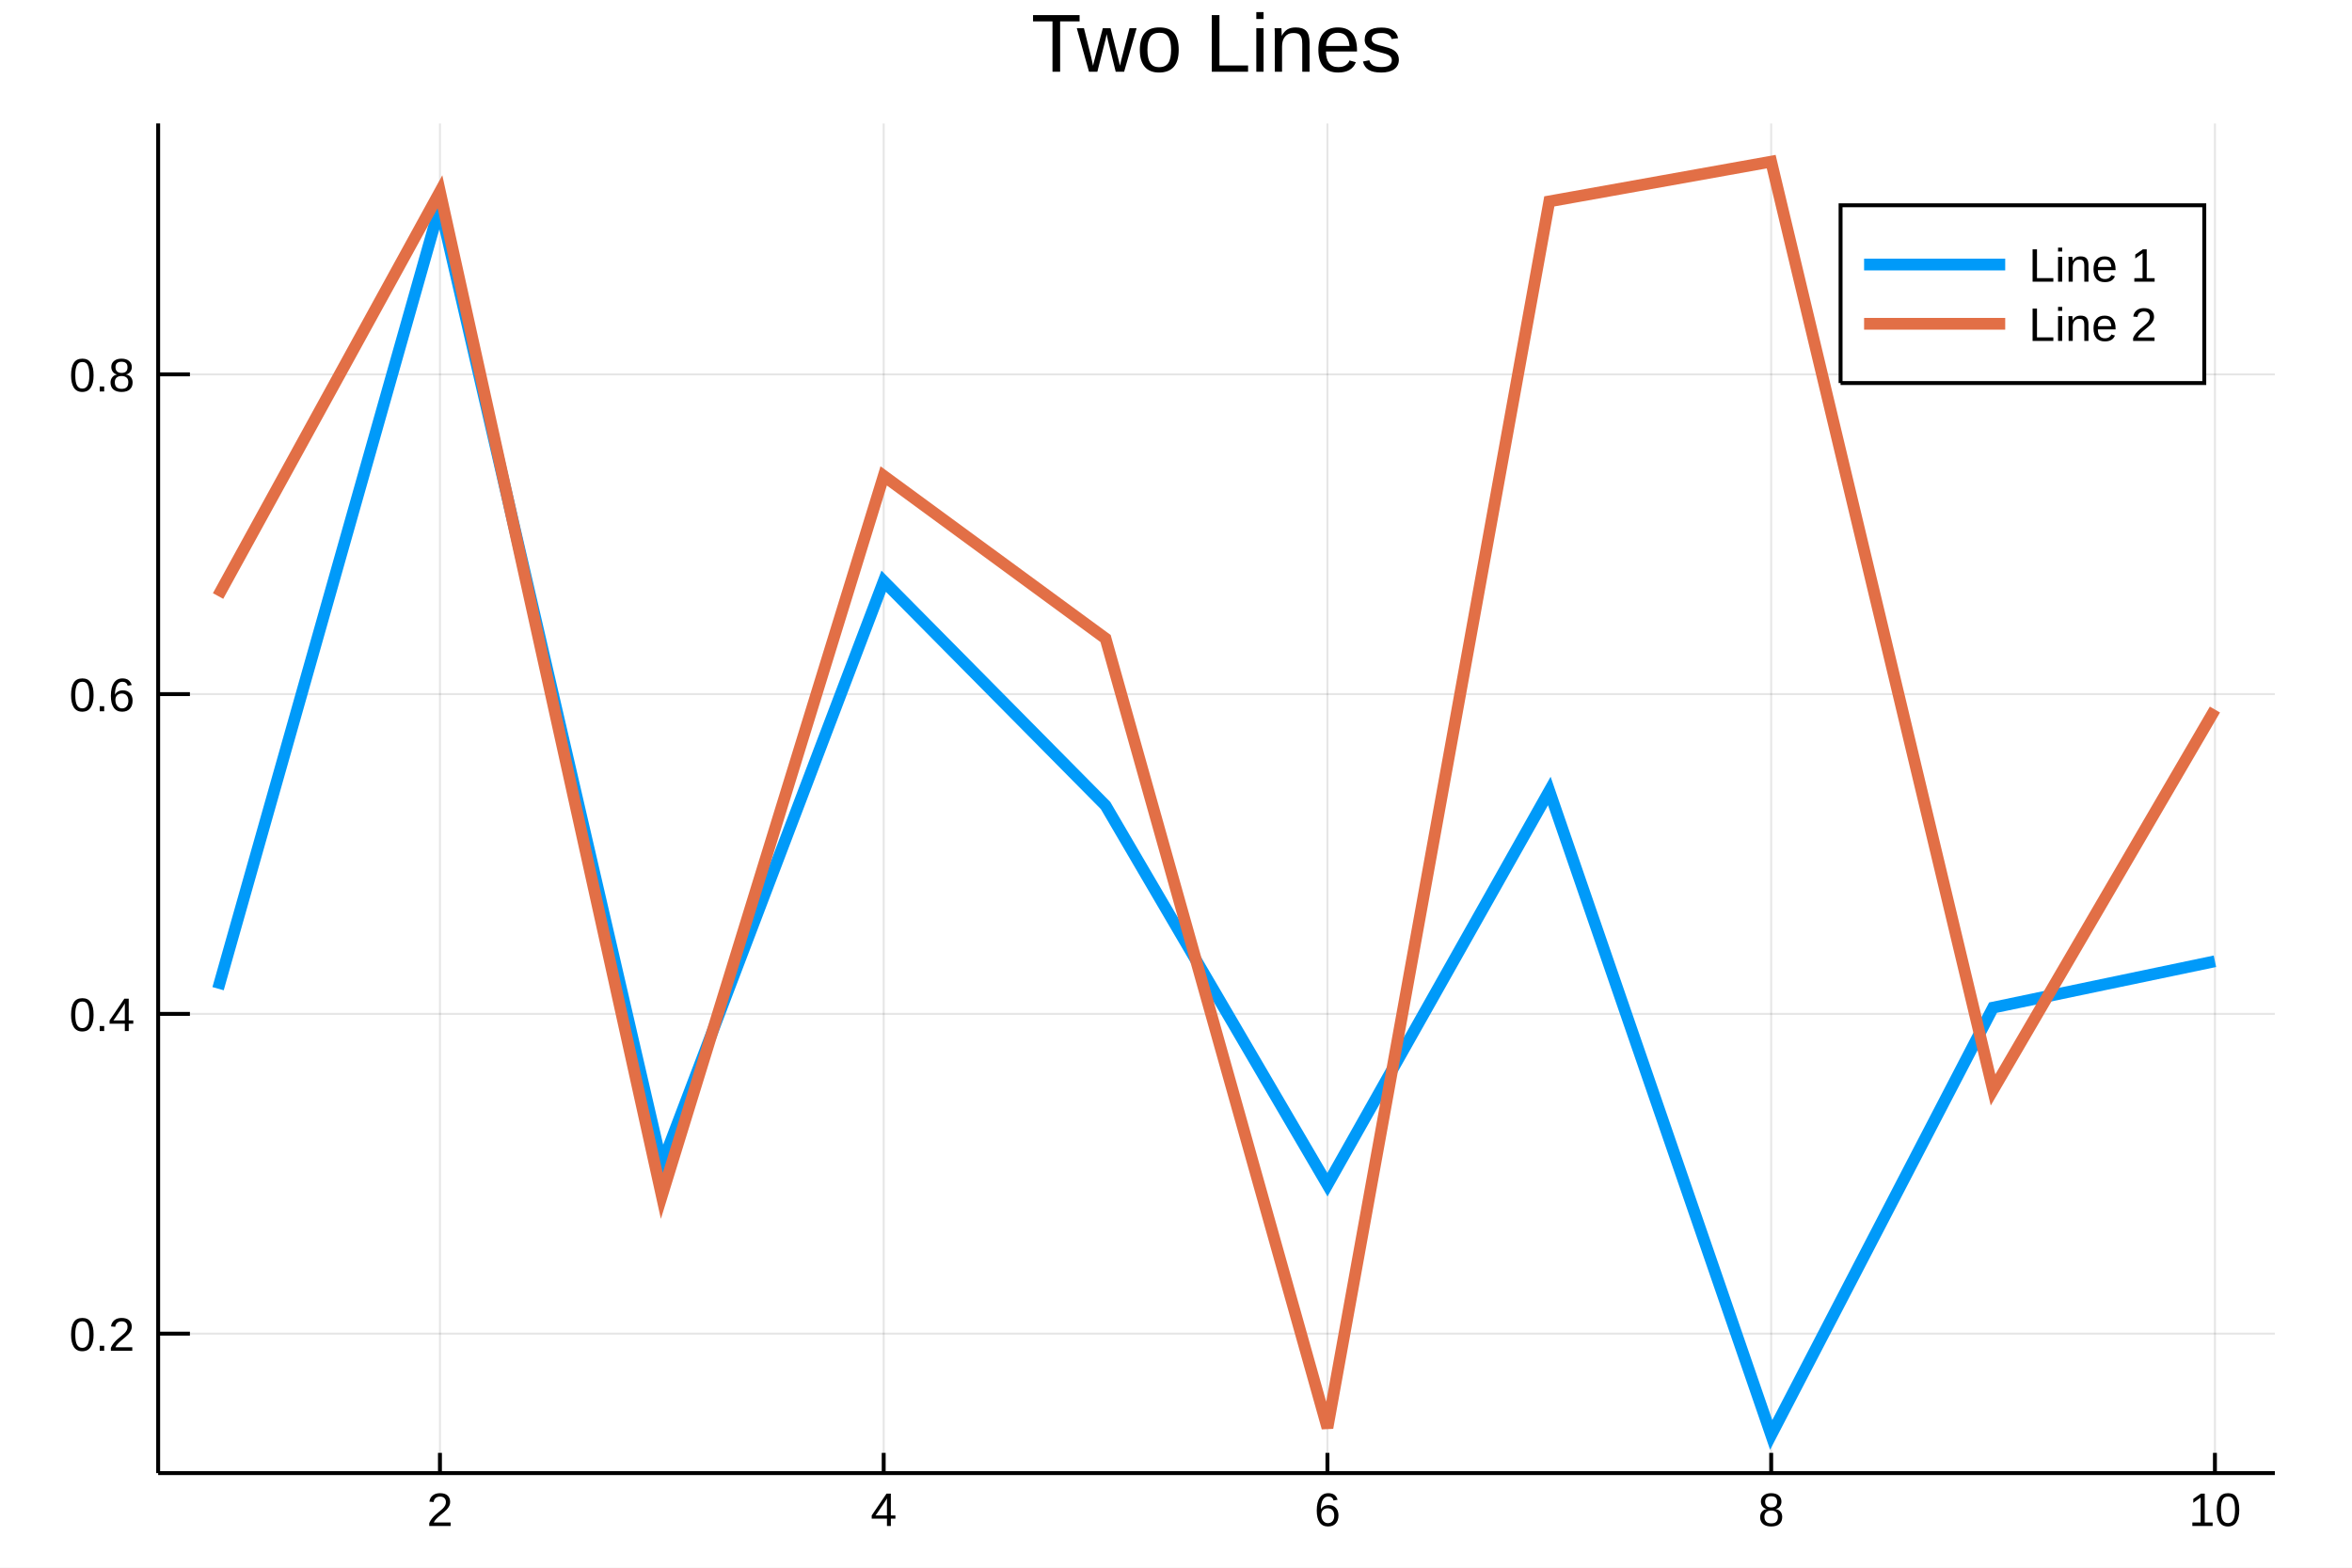
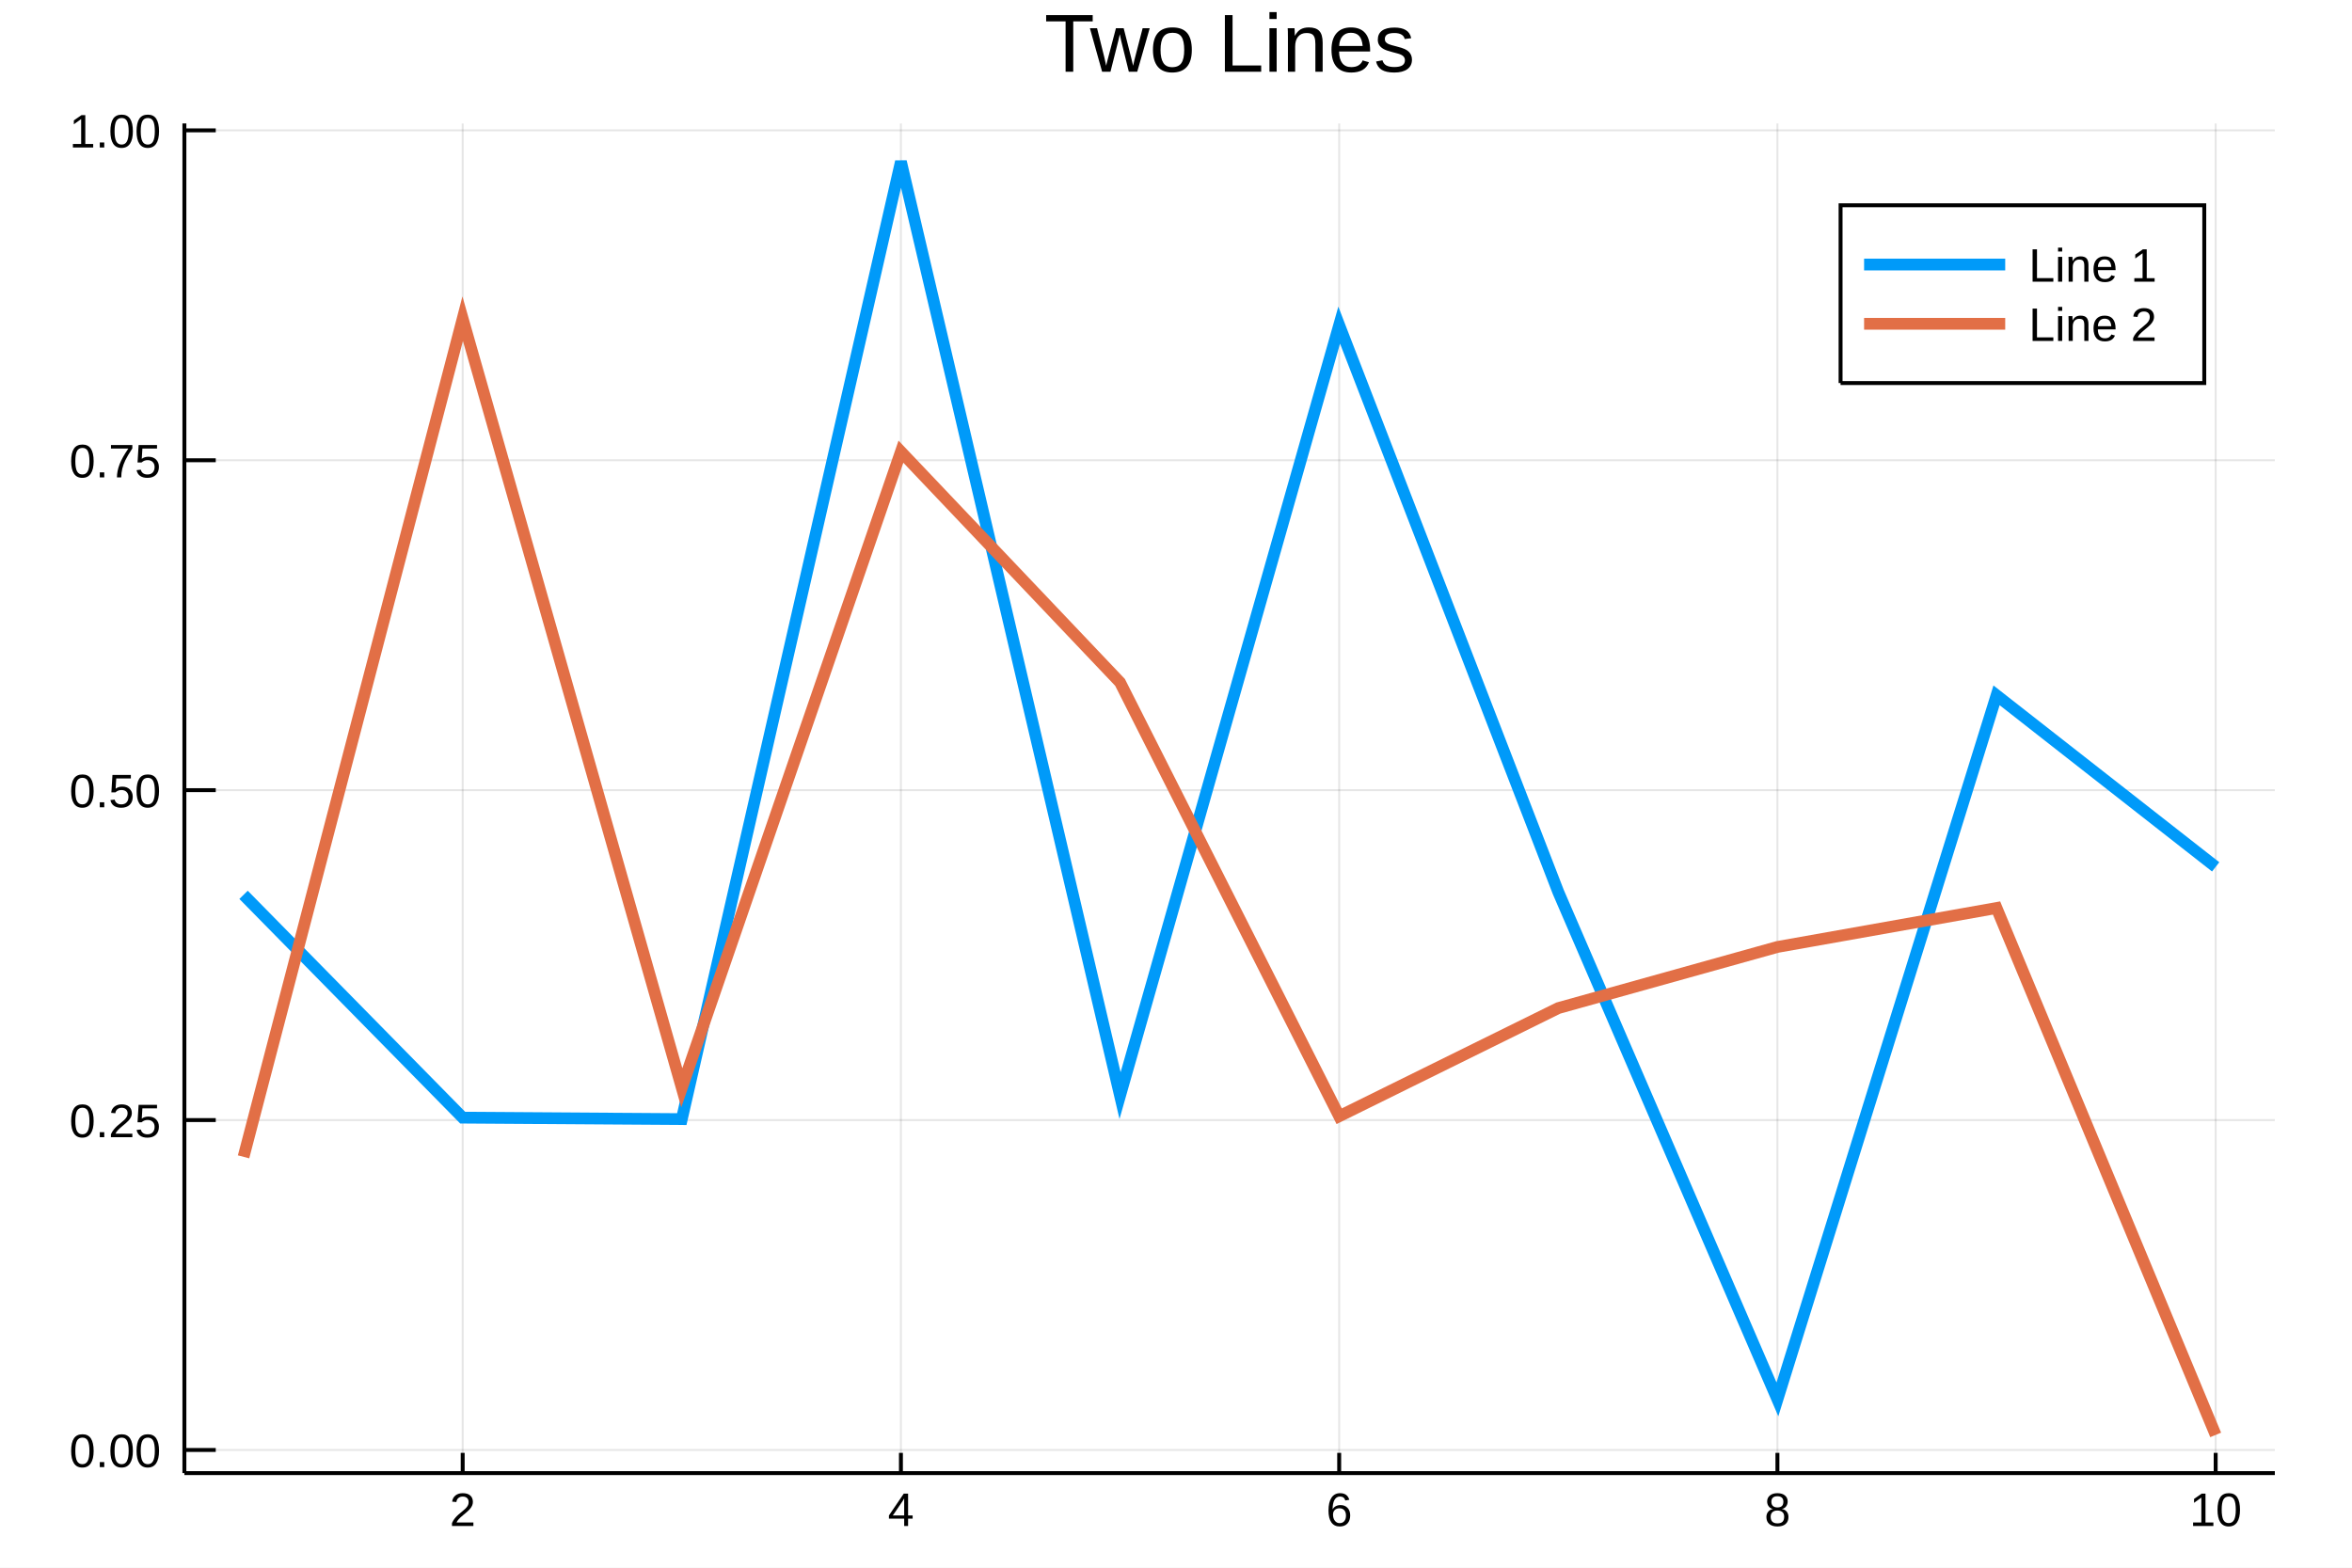
<svg xmlns="http://www.w3.org/2000/svg" width="600" height="400" viewBox="0 0 2400 1600">
  <defs>
-     <clipPath id="clip9500">
+     <clipPath id="clip3700">
      <rect x="0" y="0" width="2000" height="2000" />
    </clipPath>
  </defs>
  <defs>
-     <clipPath id="clip9501">
+     <clipPath id="clip3701">
      <rect x="0" y="0" width="2400" height="1600" />
    </clipPath>
  </defs>
-   <polygon clip-path="url(#clip9501)" points=" 0,1600 2400,1600 2400,0 0,0    " fill="#ffffff" fill-rule="evenodd" fill-opacity="1" />
+   <polygon clip-path="url(#clip3701)" points=" 0,1600 2400,1600 2400,0 0,0    " fill="#ffffff" fill-rule="evenodd" fill-opacity="1" />
  <defs>
-     <clipPath id="clip9502">
+     <clipPath id="clip3702">
      <rect x="480" y="0" width="1681" height="1600" />
    </clipPath>
  </defs>
-   <polygon clip-path="url(#clip9501)" points=" 161.394,1503.47 2321.26,1503.47 2321.26,125.984 161.394,125.984    " fill="#ffffff" fill-rule="evenodd" fill-opacity="1" />
+   <polygon clip-path="url(#clip3701)" points=" 188.156,1503.47 2321.26,1503.47 2321.26,125.984 188.156,125.984    " fill="#ffffff" fill-rule="evenodd" fill-opacity="1" />
  <defs>
-     <clipPath id="clip9503">
-       <rect x="161" y="125" width="2161" height="1378" />
+     <clipPath id="clip3703">
+       <rect x="188" y="125" width="2134" height="1378" />
    </clipPath>
  </defs>
-   <polyline clip-path="url(#clip9503)" style="stroke:#000000; stroke-width:2; stroke-opacity:0.1; fill:none" points="   448.923,1503.47 448.923,125.984    " />
-   <polyline clip-path="url(#clip9503)" style="stroke:#000000; stroke-width:2; stroke-opacity:0.1; fill:none" points="   901.725,1503.47 901.725,125.984    " />
-   <polyline clip-path="url(#clip9503)" style="stroke:#000000; stroke-width:2; stroke-opacity:0.1; fill:none" points="   1354.53,1503.47 1354.53,125.984    " />
-   <polyline clip-path="url(#clip9503)" style="stroke:#000000; stroke-width:2; stroke-opacity:0.1; fill:none" points="   1807.33,1503.47 1807.33,125.984    " />
-   <polyline clip-path="url(#clip9503)" style="stroke:#000000; stroke-width:2; stroke-opacity:0.1; fill:none" points="   2260.13,1503.47 2260.13,125.984    " />
-   <polyline clip-path="url(#clip9503)" style="stroke:#000000; stroke-width:2; stroke-opacity:0.1; fill:none" points="   161.394,1361.13 2321.26,1361.13    " />
-   <polyline clip-path="url(#clip9503)" style="stroke:#000000; stroke-width:2; stroke-opacity:0.1; fill:none" points="   161.394,1034.78 2321.26,1034.78    " />
-   <polyline clip-path="url(#clip9503)" style="stroke:#000000; stroke-width:2; stroke-opacity:0.1; fill:none" points="   161.394,708.424 2321.26,708.424    " />
-   <polyline clip-path="url(#clip9503)" style="stroke:#000000; stroke-width:2; stroke-opacity:0.1; fill:none" points="   161.394,382.069 2321.26,382.069    " />
-   <polyline clip-path="url(#clip9501)" style="stroke:#000000; stroke-width:4; stroke-opacity:1; fill:none" points="   161.394,1503.47 2321.26,1503.47    " />
-   <polyline clip-path="url(#clip9501)" style="stroke:#000000; stroke-width:4; stroke-opacity:1; fill:none" points="   161.394,1503.47 161.394,125.984    " />
-   <polyline clip-path="url(#clip9501)" style="stroke:#000000; stroke-width:4; stroke-opacity:1; fill:none" points="   448.923,1503.47 448.923,1482.81    " />
-   <polyline clip-path="url(#clip9501)" style="stroke:#000000; stroke-width:4; stroke-opacity:1; fill:none" points="   901.725,1503.47 901.725,1482.81    " />
-   <polyline clip-path="url(#clip9501)" style="stroke:#000000; stroke-width:4; stroke-opacity:1; fill:none" points="   1354.53,1503.47 1354.53,1482.81    " />
-   <polyline clip-path="url(#clip9501)" style="stroke:#000000; stroke-width:4; stroke-opacity:1; fill:none" points="   1807.33,1503.47 1807.33,1482.81    " />
-   <polyline clip-path="url(#clip9501)" style="stroke:#000000; stroke-width:4; stroke-opacity:1; fill:none" points="   2260.13,1503.47 2260.13,1482.81    " />
-   <polyline clip-path="url(#clip9501)" style="stroke:#000000; stroke-width:4; stroke-opacity:1; fill:none" points="   161.394,1361.13 193.792,1361.13    " />
-   <polyline clip-path="url(#clip9501)" style="stroke:#000000; stroke-width:4; stroke-opacity:1; fill:none" points="   161.394,1034.78 193.792,1034.78    " />
-   <polyline clip-path="url(#clip9501)" style="stroke:#000000; stroke-width:4; stroke-opacity:1; fill:none" points="   161.394,708.424 193.792,708.424    " />
-   <polyline clip-path="url(#clip9501)" style="stroke:#000000; stroke-width:4; stroke-opacity:1; fill:none" points="   161.394,382.069 193.792,382.069    " />
-   <g clip-path="url(#clip9501)">
-     <text style="fill:#000000; fill-opacity:1; font-family:Arial,Helvetica Neue,Helvetica,sans-serif; font-size:48px; text-anchor:middle;" transform="rotate(0, 448.923, 1557.47)" x="448.923" y="1557.47">2</text>
+   <polyline clip-path="url(#clip3703)" style="stroke:#000000; stroke-width:2; stroke-opacity:0.1; fill:none" points="   472.123,1503.47 472.123,125.984    " />
+   <polyline clip-path="url(#clip3703)" style="stroke:#000000; stroke-width:2; stroke-opacity:0.1; fill:none" points="   919.314,1503.47 919.314,125.984    " />
+   <polyline clip-path="url(#clip3703)" style="stroke:#000000; stroke-width:2; stroke-opacity:0.1; fill:none" points="   1366.51,1503.47 1366.51,125.984    " />
+   <polyline clip-path="url(#clip3703)" style="stroke:#000000; stroke-width:2; stroke-opacity:0.1; fill:none" points="   1813.7,1503.47 1813.7,125.984    " />
+   <polyline clip-path="url(#clip3703)" style="stroke:#000000; stroke-width:2; stroke-opacity:0.1; fill:none" points="   2260.89,1503.47 2260.89,125.984    " />
+   <polyline clip-path="url(#clip3703)" style="stroke:#000000; stroke-width:2; stroke-opacity:0.1; fill:none" points="   188.156,1479.86 2321.26,1479.86    " />
+   <polyline clip-path="url(#clip3703)" style="stroke:#000000; stroke-width:2; stroke-opacity:0.1; fill:none" points="   188.156,1143.16 2321.26,1143.16    " />
+   <polyline clip-path="url(#clip3703)" style="stroke:#000000; stroke-width:2; stroke-opacity:0.1; fill:none" points="   188.156,806.449 2321.26,806.449    " />
+   <polyline clip-path="url(#clip3703)" style="stroke:#000000; stroke-width:2; stroke-opacity:0.1; fill:none" points="   188.156,469.742 2321.26,469.742    " />
+   <polyline clip-path="url(#clip3703)" style="stroke:#000000; stroke-width:2; stroke-opacity:0.1; fill:none" points="   188.156,133.035 2321.26,133.035    " />
+   <polyline clip-path="url(#clip3701)" style="stroke:#000000; stroke-width:4; stroke-opacity:1; fill:none" points="   188.156,1503.47 2321.26,1503.47    " />
+   <polyline clip-path="url(#clip3701)" style="stroke:#000000; stroke-width:4; stroke-opacity:1; fill:none" points="   188.156,1503.47 188.156,125.984    " />
+   <polyline clip-path="url(#clip3701)" style="stroke:#000000; stroke-width:4; stroke-opacity:1; fill:none" points="   472.123,1503.47 472.123,1482.81    " />
+   <polyline clip-path="url(#clip3701)" style="stroke:#000000; stroke-width:4; stroke-opacity:1; fill:none" points="   919.314,1503.47 919.314,1482.81    " />
+   <polyline clip-path="url(#clip3701)" style="stroke:#000000; stroke-width:4; stroke-opacity:1; fill:none" points="   1366.51,1503.47 1366.51,1482.81    " />
+   <polyline clip-path="url(#clip3701)" style="stroke:#000000; stroke-width:4; stroke-opacity:1; fill:none" points="   1813.7,1503.47 1813.7,1482.81    " />
+   <polyline clip-path="url(#clip3701)" style="stroke:#000000; stroke-width:4; stroke-opacity:1; fill:none" points="   2260.89,1503.47 2260.89,1482.81    " />
+   <polyline clip-path="url(#clip3701)" style="stroke:#000000; stroke-width:4; stroke-opacity:1; fill:none" points="   188.156,1479.86 220.153,1479.86    " />
+   <polyline clip-path="url(#clip3701)" style="stroke:#000000; stroke-width:4; stroke-opacity:1; fill:none" points="   188.156,1143.16 220.153,1143.16    " />
+   <polyline clip-path="url(#clip3701)" style="stroke:#000000; stroke-width:4; stroke-opacity:1; fill:none" points="   188.156,806.449 220.153,806.449    " />
+   <polyline clip-path="url(#clip3701)" style="stroke:#000000; stroke-width:4; stroke-opacity:1; fill:none" points="   188.156,469.742 220.153,469.742    " />
+   <polyline clip-path="url(#clip3701)" style="stroke:#000000; stroke-width:4; stroke-opacity:1; fill:none" points="   188.156,133.035 220.153,133.035    " />
+   <g clip-path="url(#clip3701)">
+     <text style="fill:#000000; fill-opacity:1; font-family:Arial,Helvetica Neue,Helvetica,sans-serif; font-size:48px; text-anchor:middle;" transform="rotate(0, 472.123, 1557.47)" x="472.123" y="1557.47">2</text>
  </g>
-   <g clip-path="url(#clip9501)">
-     <text style="fill:#000000; fill-opacity:1; font-family:Arial,Helvetica Neue,Helvetica,sans-serif; font-size:48px; text-anchor:middle;" transform="rotate(0, 901.725, 1557.47)" x="901.725" y="1557.47">4</text>
+   <g clip-path="url(#clip3701)">
+     <text style="fill:#000000; fill-opacity:1; font-family:Arial,Helvetica Neue,Helvetica,sans-serif; font-size:48px; text-anchor:middle;" transform="rotate(0, 919.314, 1557.47)" x="919.314" y="1557.47">4</text>
  </g>
-   <g clip-path="url(#clip9501)">
-     <text style="fill:#000000; fill-opacity:1; font-family:Arial,Helvetica Neue,Helvetica,sans-serif; font-size:48px; text-anchor:middle;" transform="rotate(0, 1354.53, 1557.47)" x="1354.53" y="1557.47">6</text>
+   <g clip-path="url(#clip3701)">
+     <text style="fill:#000000; fill-opacity:1; font-family:Arial,Helvetica Neue,Helvetica,sans-serif; font-size:48px; text-anchor:middle;" transform="rotate(0, 1366.51, 1557.47)" x="1366.51" y="1557.47">6</text>
  </g>
-   <g clip-path="url(#clip9501)">
-     <text style="fill:#000000; fill-opacity:1; font-family:Arial,Helvetica Neue,Helvetica,sans-serif; font-size:48px; text-anchor:middle;" transform="rotate(0, 1807.33, 1557.47)" x="1807.33" y="1557.47">8</text>
+   <g clip-path="url(#clip3701)">
+     <text style="fill:#000000; fill-opacity:1; font-family:Arial,Helvetica Neue,Helvetica,sans-serif; font-size:48px; text-anchor:middle;" transform="rotate(0, 1813.7, 1557.47)" x="1813.7" y="1557.47">8</text>
  </g>
-   <g clip-path="url(#clip9501)">
-     <text style="fill:#000000; fill-opacity:1; font-family:Arial,Helvetica Neue,Helvetica,sans-serif; font-size:48px; text-anchor:middle;" transform="rotate(0, 2260.13, 1557.47)" x="2260.13" y="1557.47">10</text>
+   <g clip-path="url(#clip3701)">
+     <text style="fill:#000000; fill-opacity:1; font-family:Arial,Helvetica Neue,Helvetica,sans-serif; font-size:48px; text-anchor:middle;" transform="rotate(0, 2260.89, 1557.47)" x="2260.89" y="1557.47">10</text>
  </g>
-   <g clip-path="url(#clip9501)">
-     <text style="fill:#000000; fill-opacity:1; font-family:Arial,Helvetica Neue,Helvetica,sans-serif; font-size:48px; text-anchor:end;" transform="rotate(0, 137.394, 1378.63)" x="137.394" y="1378.63">0.2</text>
+   <g clip-path="url(#clip3701)">
+     <text style="fill:#000000; fill-opacity:1; font-family:Arial,Helvetica Neue,Helvetica,sans-serif; font-size:48px; text-anchor:end;" transform="rotate(0, 164.156, 1497.36)" x="164.156" y="1497.36">0.00</text>
  </g>
-   <g clip-path="url(#clip9501)">
-     <text style="fill:#000000; fill-opacity:1; font-family:Arial,Helvetica Neue,Helvetica,sans-serif; font-size:48px; text-anchor:end;" transform="rotate(0, 137.394, 1052.28)" x="137.394" y="1052.28">0.4</text>
+   <g clip-path="url(#clip3701)">
+     <text style="fill:#000000; fill-opacity:1; font-family:Arial,Helvetica Neue,Helvetica,sans-serif; font-size:48px; text-anchor:end;" transform="rotate(0, 164.156, 1160.66)" x="164.156" y="1160.66">0.25</text>
  </g>
-   <g clip-path="url(#clip9501)">
-     <text style="fill:#000000; fill-opacity:1; font-family:Arial,Helvetica Neue,Helvetica,sans-serif; font-size:48px; text-anchor:end;" transform="rotate(0, 137.394, 725.924)" x="137.394" y="725.924">0.6</text>
+   <g clip-path="url(#clip3701)">
+     <text style="fill:#000000; fill-opacity:1; font-family:Arial,Helvetica Neue,Helvetica,sans-serif; font-size:48px; text-anchor:end;" transform="rotate(0, 164.156, 823.949)" x="164.156" y="823.949">0.50</text>
  </g>
-   <g clip-path="url(#clip9501)">
-     <text style="fill:#000000; fill-opacity:1; font-family:Arial,Helvetica Neue,Helvetica,sans-serif; font-size:48px; text-anchor:end;" transform="rotate(0, 137.394, 399.569)" x="137.394" y="399.569">0.8</text>
+   <g clip-path="url(#clip3701)">
+     <text style="fill:#000000; fill-opacity:1; font-family:Arial,Helvetica Neue,Helvetica,sans-serif; font-size:48px; text-anchor:end;" transform="rotate(0, 164.156, 487.242)" x="164.156" y="487.242">0.75</text>
  </g>
-   <g clip-path="url(#clip9501)">
-     <text style="fill:#000000; fill-opacity:1; font-family:Arial,Helvetica Neue,Helvetica,sans-serif; font-size:84px; text-anchor:middle;" transform="rotate(0, 1241.33, 73.2)" x="1241.33" y="73.2">Two Lines</text>
+   <g clip-path="url(#clip3701)">
+     <text style="fill:#000000; fill-opacity:1; font-family:Arial,Helvetica Neue,Helvetica,sans-serif; font-size:48px; text-anchor:end;" transform="rotate(0, 164.156, 150.535)" x="164.156" y="150.535">1.00</text>
  </g>
-   <polyline clip-path="url(#clip9503)" style="stroke:#009af9; stroke-width:12; stroke-opacity:1; fill:none" points="   222.522,1009.06 448.923,209.976 675.324,1188.83 901.725,593.201 1128.13,822.126 1354.53,1209.11 1580.93,807.303 1807.33,1464.49 2033.73,1028.38 2260.13,981.083       " />
-   <polyline clip-path="url(#clip9503)" style="stroke:#e26f46; stroke-width:12; stroke-opacity:1; fill:none" points="   222.522,608.304 448.923,195.753 675.324,1220.54 901.725,485.69 1128.13,651.671 1354.53,1457.24 1580.93,205.54 1807.33,164.97 2033.73,1112.38 2260.13,724.182       " />
-   <polygon clip-path="url(#clip9501)" points=" 1878.14,390.944 2249.26,390.944 2249.26,209.504 1878.14,209.504    " fill="#ffffff" fill-rule="evenodd" fill-opacity="1" />
-   <polyline clip-path="url(#clip9501)" style="stroke:#000000; stroke-width:4; stroke-opacity:1; fill:none" points="   1878.14,390.944 2249.26,390.944 2249.26,209.504 1878.14,209.504 1878.14,390.944    " />
-   <polyline clip-path="url(#clip9501)" style="stroke:#009af9; stroke-width:12; stroke-opacity:1; fill:none" points="   1902.14,269.984 2046.14,269.984    " />
-   <g clip-path="url(#clip9501)">
+   <g clip-path="url(#clip3701)">
+     <text style="fill:#000000; fill-opacity:1; font-family:Arial,Helvetica Neue,Helvetica,sans-serif; font-size:84px; text-anchor:middle;" transform="rotate(0, 1254.71, 73.2)" x="1254.71" y="73.2">Two Lines</text>
+   </g>
+   <polyline clip-path="url(#clip3703)" style="stroke:#009af9; stroke-width:12; stroke-opacity:1; fill:none" points="   248.527,913.271 472.123,1140.69 695.719,1142.18 919.314,164.97 1142.91,1118.2 1366.51,331.826 1590.1,910.43 1813.7,1428.23 2037.29,709.655 2260.89,884.729       " />
+   <polyline clip-path="url(#clip3703)" style="stroke:#e26f46; stroke-width:12; stroke-opacity:1; fill:none" points="   248.527,1180.69 472.123,325.271 695.719,1110.23 919.314,460.971 1142.91,696.462 1366.51,1139.24 1590.1,1028.87 1813.7,966.466 2037.29,926.721 2260.89,1464.49       " />
+   <polygon clip-path="url(#clip3701)" points=" 1878.14,390.944 2249.26,390.944 2249.26,209.504 1878.14,209.504    " fill="#ffffff" fill-rule="evenodd" fill-opacity="1" />
+   <polyline clip-path="url(#clip3701)" style="stroke:#000000; stroke-width:4; stroke-opacity:1; fill:none" points="   1878.14,390.944 2249.26,390.944 2249.26,209.504 1878.14,209.504 1878.14,390.944    " />
+   <polyline clip-path="url(#clip3701)" style="stroke:#009af9; stroke-width:12; stroke-opacity:1; fill:none" points="   1902.14,269.984 2046.14,269.984    " />
+   <g clip-path="url(#clip3701)">
    <text style="fill:#000000; fill-opacity:1; font-family:Arial,Helvetica Neue,Helvetica,sans-serif; font-size:48px; text-anchor:start;" transform="rotate(0, 2070.14, 287.484)" x="2070.14" y="287.484">Line 1</text>
  </g>
-   <polyline clip-path="url(#clip9501)" style="stroke:#e26f46; stroke-width:12; stroke-opacity:1; fill:none" points="   1902.14,330.464 2046.14,330.464    " />
-   <g clip-path="url(#clip9501)">
+   <polyline clip-path="url(#clip3701)" style="stroke:#e26f46; stroke-width:12; stroke-opacity:1; fill:none" points="   1902.14,330.464 2046.14,330.464    " />
+   <g clip-path="url(#clip3701)">
    <text style="fill:#000000; fill-opacity:1; font-family:Arial,Helvetica Neue,Helvetica,sans-serif; font-size:48px; text-anchor:start;" transform="rotate(0, 2070.14, 347.964)" x="2070.14" y="347.964">Line 2</text>
  </g>
</svg>
